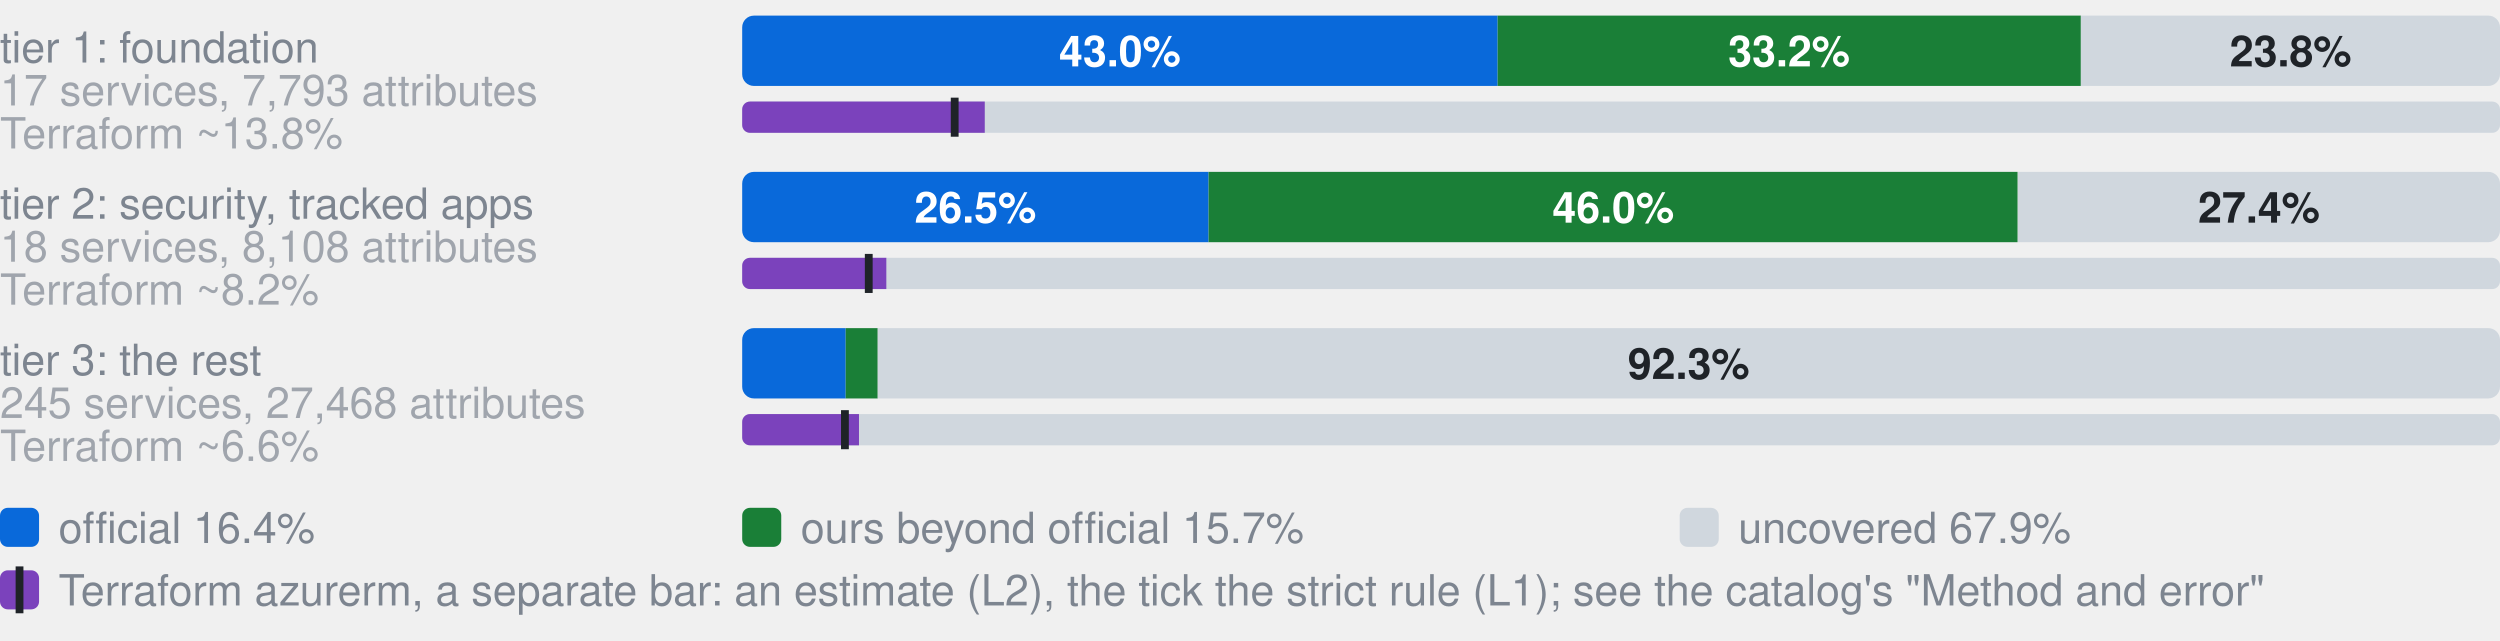
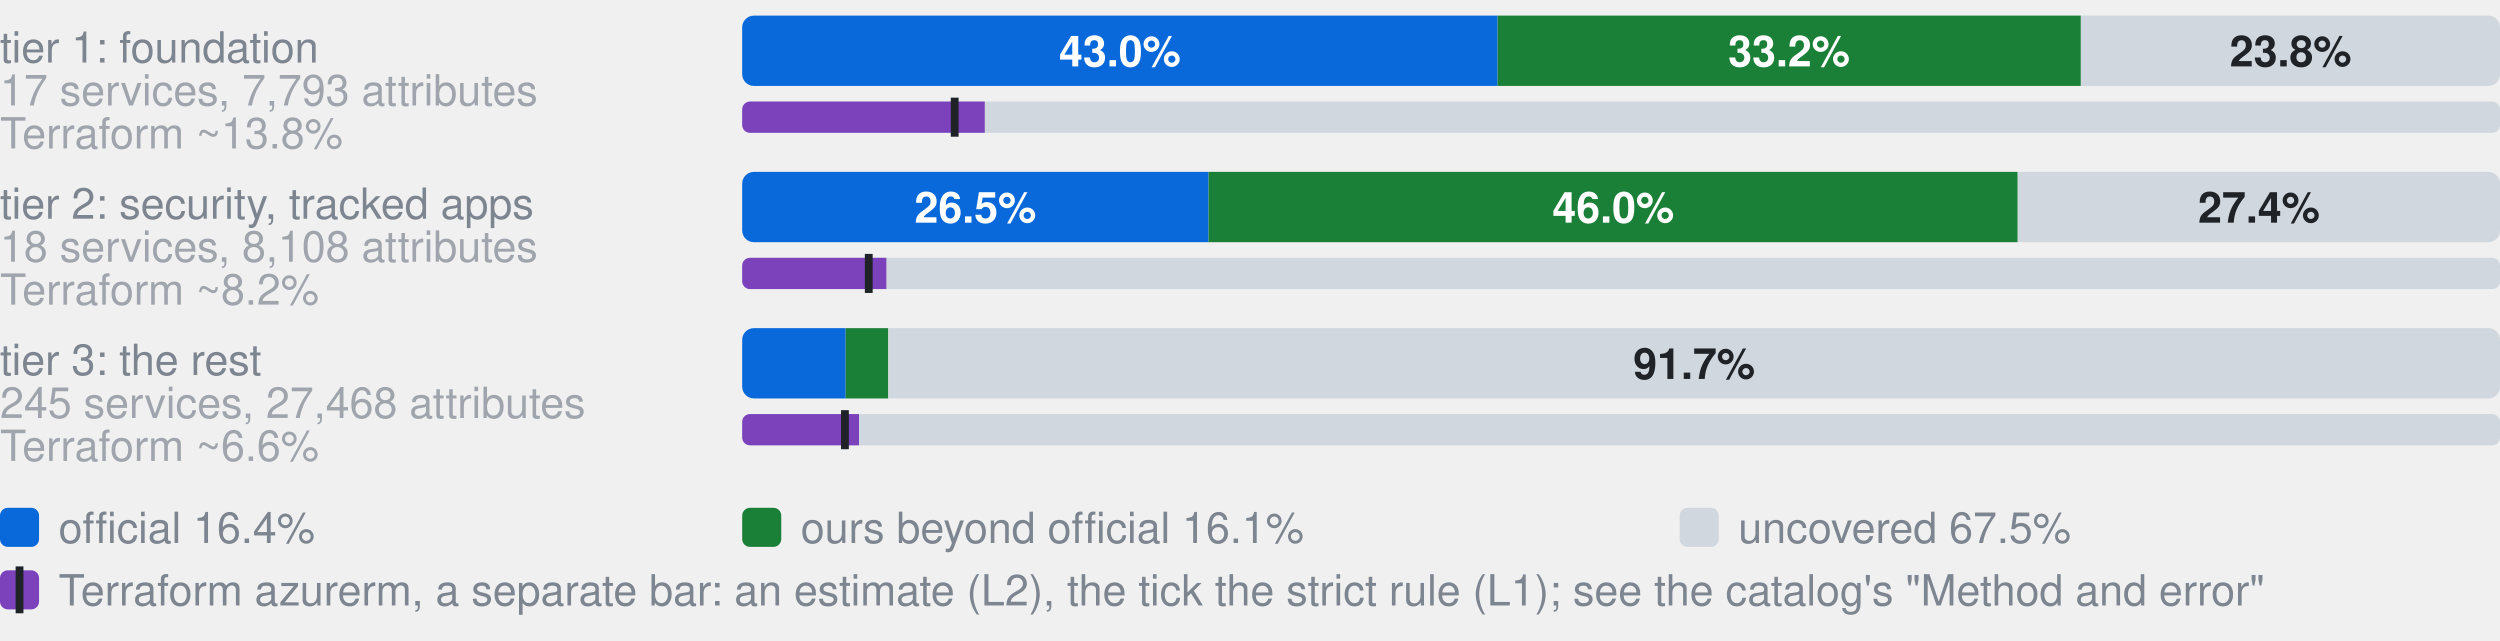
- <svg xmlns="http://www.w3.org/2000/svg" width="640" height="164" viewBox="0 0 640 164" role="img" aria-label="Coverage by tier. tier 1: foundation, 17 services, 7,793 attributes: 43.0% official, 33.2% ours beyond official, 23.8% uncovered, of 7793 attributes; Terraform azurerm, an estimate: 13.8% (L2), 12.1% by the strict rule (L1); tier 2: security, tracked apps, 18 services, 8,108 attributes: 26.5% official, 46.0% ours beyond official, 27.4% uncovered, of 8108 attributes; Terraform azurerm, an estimate: 8.2% (L2), 7.2% by the strict rule (L1); tier 3: the rest, 245 services, 27,468 attributes: 5.9% official, 1.8% ours beyond official, 92.3% uncovered, of 27468 attributes; Terraform azurerm, an estimate: 6.6% (L2), 5.9% by the strict rule (L1)">
+ <svg xmlns="http://www.w3.org/2000/svg" width="640" height="164" viewBox="0 0 640 164" role="img" aria-label="Coverage by tier. tier 1: foundation, 17 services, 7,793 attributes: 43.0% official, 33.2% ours beyond official, 23.8% uncovered, of 7793 attributes; Terraform azurerm, an estimate: 13.8% (L2), 12.1% by the strict rule (L1); tier 2: security, tracked apps, 18 services, 8,108 attributes: 26.5% official, 46.0% ours beyond official, 27.4% uncovered, of 8108 attributes; Terraform azurerm, an estimate: 8.2% (L2), 7.2% by the strict rule (L1); tier 3: the rest, 245 services, 27,468 attributes: 5.9% official, 2.4% ours beyond official, 91.7% uncovered, of 27468 attributes; Terraform azurerm, an estimate: 6.6% (L2), 5.9% by the strict rule (L1)">
  <style>text{font-family:-apple-system,BlinkMacSystemFont,"Segoe UI",Helvetica,Arial,sans-serif}.s{font-size:11px;font-weight:600}.t{font-size:11px;fill:#7d8590}.h{font-size:12px;font-weight:600;fill:#7d8590}</style>
  <text x="0" y="16.0" class="t">tier 1: foundation</text>
  <text x="0" y="27.0" class="t" opacity="0.7">17 services, 7,793 attributes</text>
  <clipPath id="g0">
    <rect x="190.0" y="4.0" width="450.0" height="18.0" rx="3" />
  </clipPath>
  <g clip-path="url(#g0)">
    <rect x="190.0" y="4.0" width="193.4" height="18.0" fill="#0969da" />
    <rect x="383.4" y="4.0" width="149.3" height="18.0" fill="#1a7f37" />
    <rect x="532.7" y="4.0" width="107.3" height="18.0" fill="#d0d7de" />
  </g>
  <text x="286.7" y="17.0" text-anchor="middle" fill="#fff" class="s">43.0%</text>
  <text x="458.0" y="17.0" text-anchor="middle" fill="#fff" class="s">33.2%</text>
  <text x="586.4" y="17.0" text-anchor="middle" fill="#1f2328" class="s">23.8%</text>
  <text x="0" y="38.0" class="t" opacity="0.7">Terraform ~13.8%</text>
  <clipPath id="t0">
    <rect x="190.0" y="26.0" width="450.0" height="8.0" rx="2" />
  </clipPath>
  <g clip-path="url(#t0)">
    <rect x="190.0" y="26.0" width="450.0" height="8.0" fill="#d0d7de" />
    <rect x="190.0" y="26.0" width="62.1" height="8.0" fill="#7b42bc" />
  </g>
  <rect x="243.4" y="25.0" width="2" height="10.0" fill="#1f2328" />
  <text x="0" y="56.0" class="t">tier 2: security, tracked apps</text>
  <text x="0" y="67.0" class="t" opacity="0.7">18 services, 8,108 attributes</text>
  <clipPath id="g1">
    <rect x="190.0" y="44.0" width="450.0" height="18.0" rx="3" />
  </clipPath>
  <g clip-path="url(#g1)">
    <rect x="190.0" y="44.0" width="119.4" height="18.0" fill="#0969da" />
    <rect x="309.4" y="44.0" width="207.1" height="18.0" fill="#1a7f37" />
    <rect x="516.6" y="44.0" width="123.4" height="18.0" fill="#d0d7de" />
  </g>
  <text x="249.7" y="57.0" text-anchor="middle" fill="#fff" class="s">26.5%</text>
  <text x="413.0" y="57.0" text-anchor="middle" fill="#fff" class="s">46.0%</text>
  <text x="578.3" y="57.0" text-anchor="middle" fill="#1f2328" class="s">27.4%</text>
  <text x="0" y="78.0" class="t" opacity="0.7">Terraform ~8.2%</text>
  <clipPath id="t1">
    <rect x="190.0" y="66.0" width="450.0" height="8.0" rx="2" />
  </clipPath>
  <g clip-path="url(#t1)">
    <rect x="190.0" y="66.0" width="450.0" height="8.0" fill="#d0d7de" />
    <rect x="190.0" y="66.0" width="36.9" height="8.0" fill="#7b42bc" />
  </g>
  <rect x="221.4" y="65.0" width="2" height="10.0" fill="#1f2328" />
  <text x="0" y="96.0" class="t">tier 3: the rest</text>
  <text x="0" y="107.0" class="t" opacity="0.7">245 services, 27,468 attributes</text>
  <clipPath id="g2">
    <rect x="190.0" y="84.0" width="450.0" height="18.0" rx="3" />
  </clipPath>
  <g clip-path="url(#g2)">
    <rect x="190.0" y="84.0" width="26.5" height="18.0" fill="#0969da" />
-     <rect x="216.5" y="84.0" width="8.2" height="18.0" fill="#1a7f37" />
-     <rect x="224.7" y="84.0" width="415.3" height="18.0" fill="#d0d7de" />
+     <rect x="216.5" y="84.0" width="10.9" height="18.0" fill="#1a7f37" />
+     <rect x="227.4" y="84.0" width="412.6" height="18.0" fill="#d0d7de" />
  </g>
-   <text x="432.3" y="97.0" text-anchor="middle" fill="#1f2328" class="s">92.3%</text>
+   <text x="433.7" y="97.0" text-anchor="middle" fill="#1f2328" class="s">91.7%</text>
  <text x="0" y="118.0" class="t" opacity="0.7">Terraform ~6.6%</text>
  <clipPath id="t2">
    <rect x="190.0" y="106.0" width="450.0" height="8.0" rx="2" />
  </clipPath>
  <g clip-path="url(#t2)">
    <rect x="190.0" y="106.0" width="450.0" height="8.0" fill="#d0d7de" />
    <rect x="190.0" y="106.0" width="29.9" height="8.0" fill="#7b42bc" />
  </g>
  <rect x="215.3" y="105.0" width="2" height="10.0" fill="#1f2328" />
  <rect x="0" y="130" width="10" height="10" rx="2" fill="#0969da" />
  <text x="15" y="139" class="t">official 16.4%</text>
  <rect x="190" y="130" width="10" height="10" rx="2" fill="#1a7f37" />
-   <text x="205" y="139" class="t">ours beyond official 15.7%</text>
+   <text x="205" y="139" class="t">ours beyond official 16.1%</text>
  <rect x="430" y="130" width="10" height="10" rx="2" fill="#d0d7de" />
-   <text x="445" y="139" class="t">uncovered 67.9%</text>
+   <text x="445" y="139" class="t">uncovered 67.5%</text>
  <rect x="0" y="146" width="10" height="10" rx="2" fill="#7b42bc" />
  <rect x="4" y="145" width="2" height="12" fill="#1f2328" />
  <text x="15" y="155" class="t">Terraform azurerm, a separate bar: an estimate (L2), the tick the strict rule (L1); see the catalog's "Method and error"</text>
</svg>
